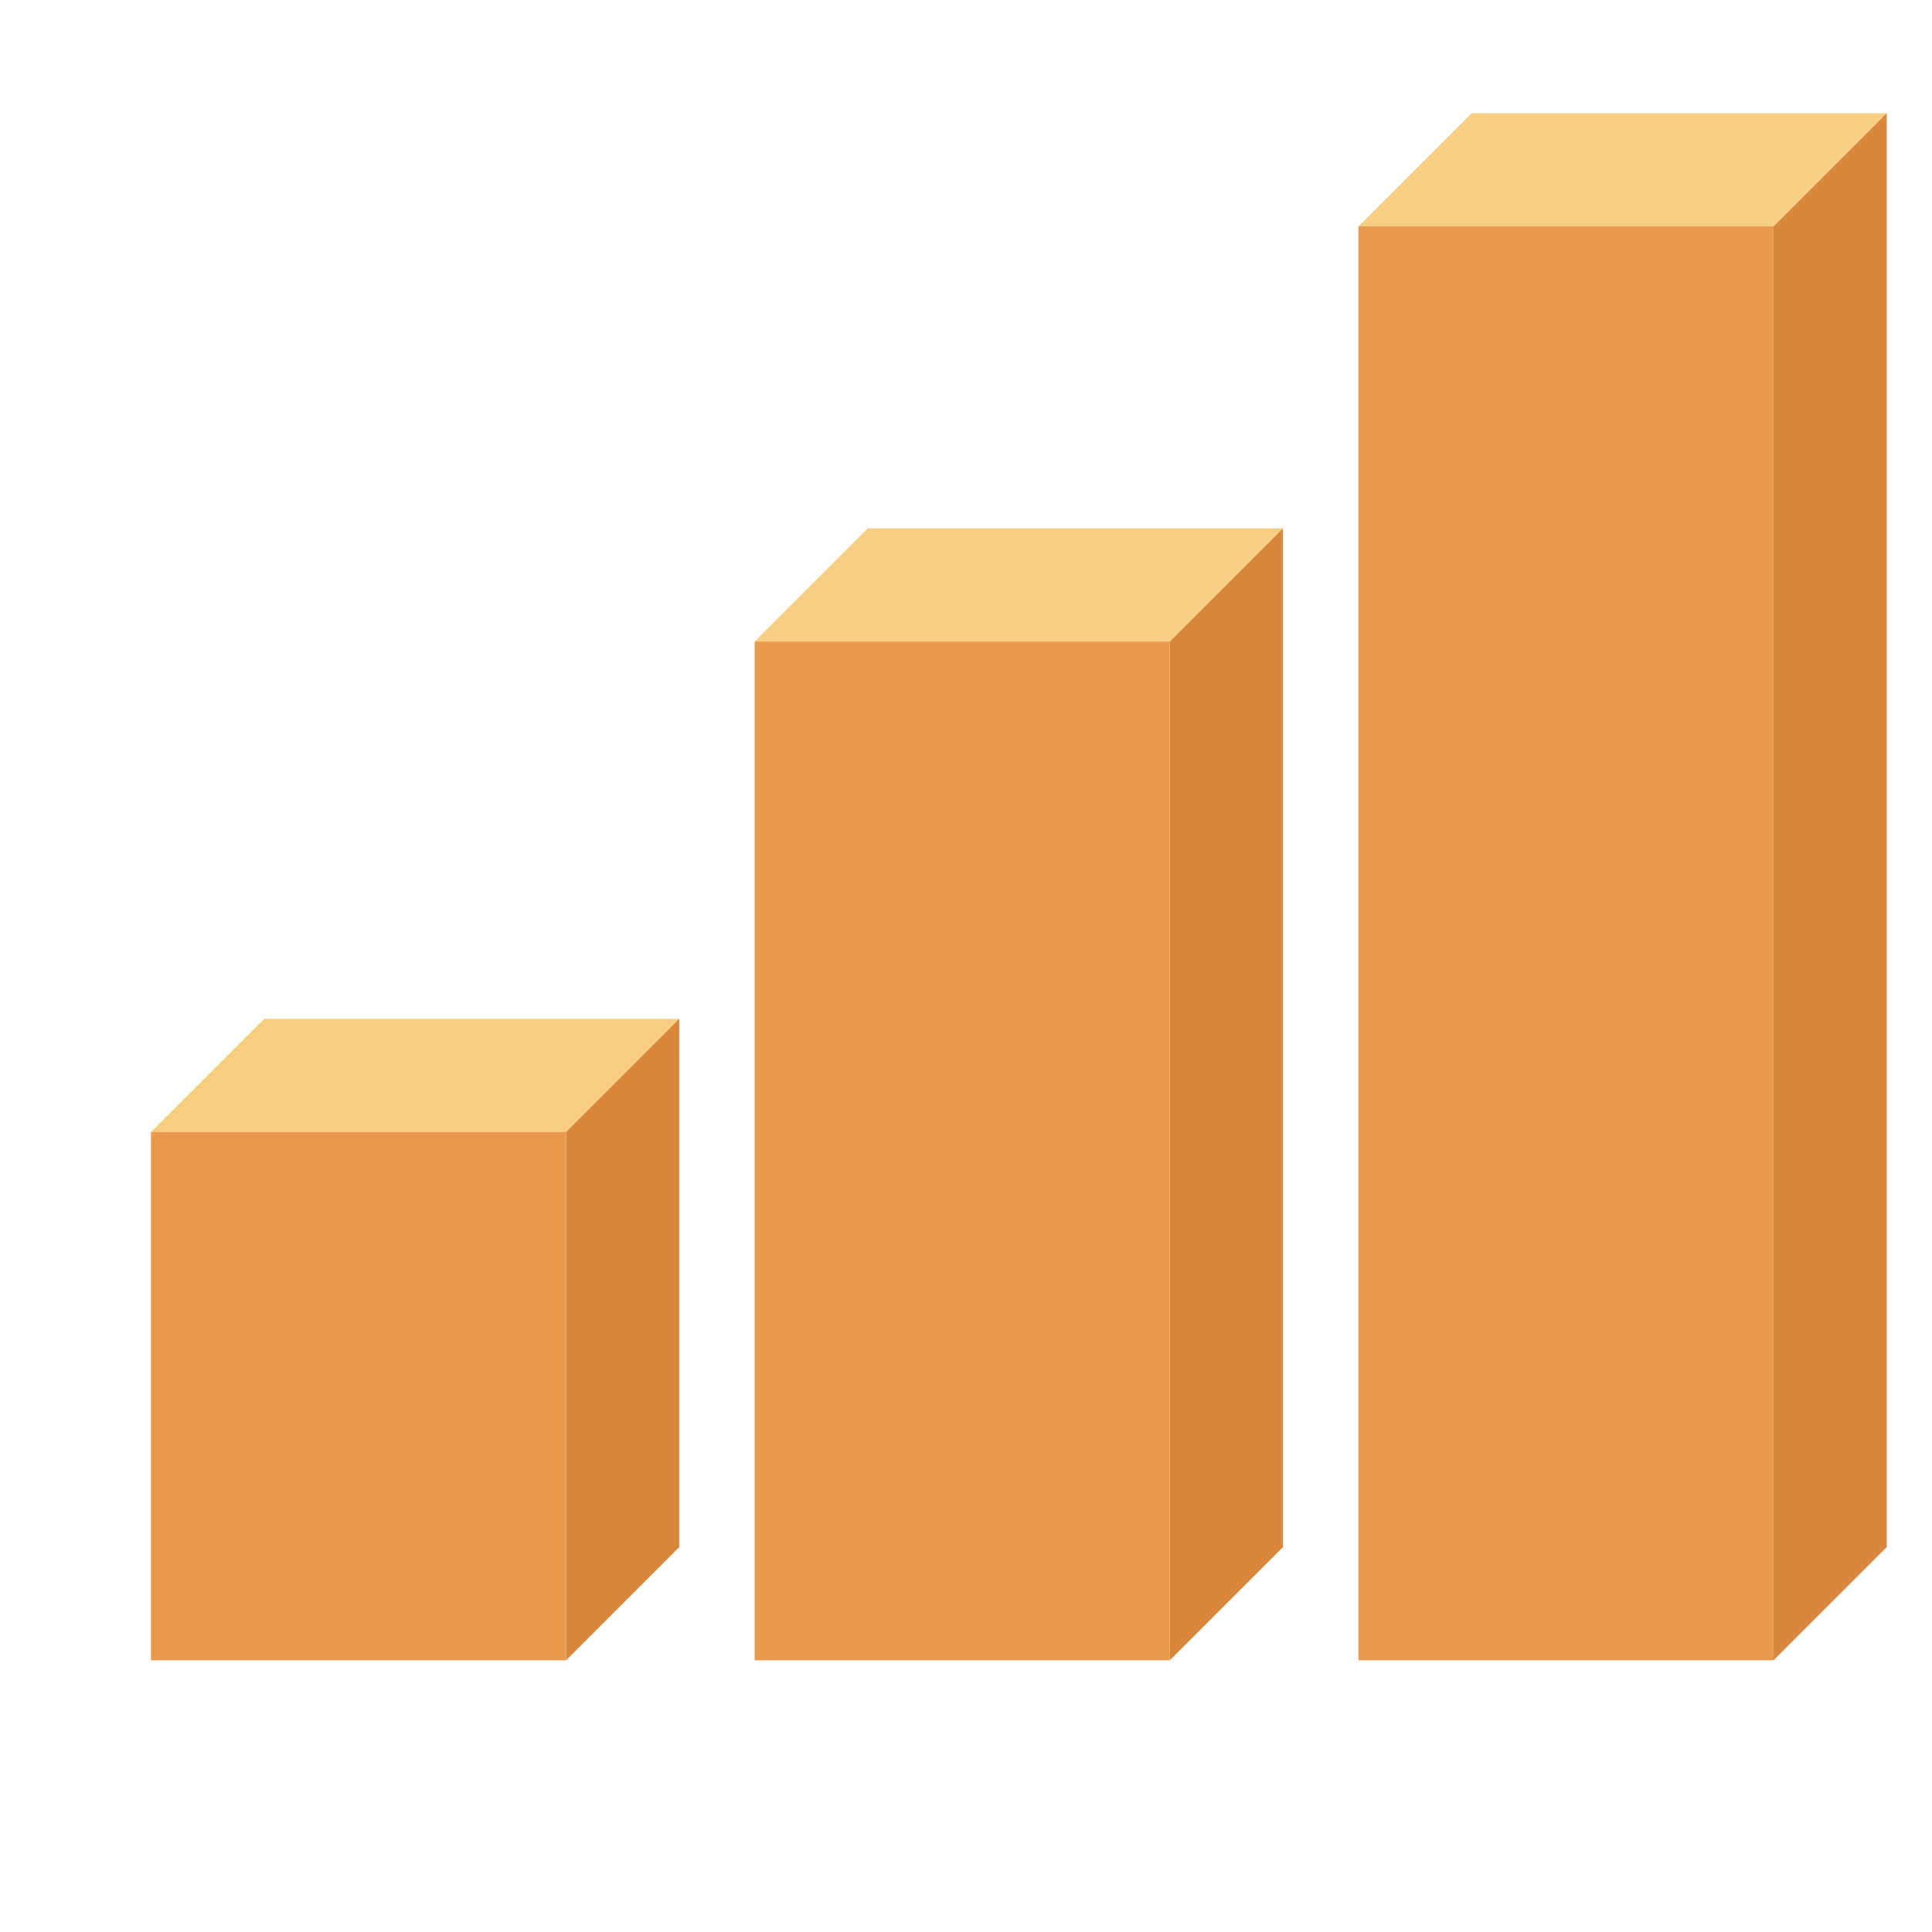
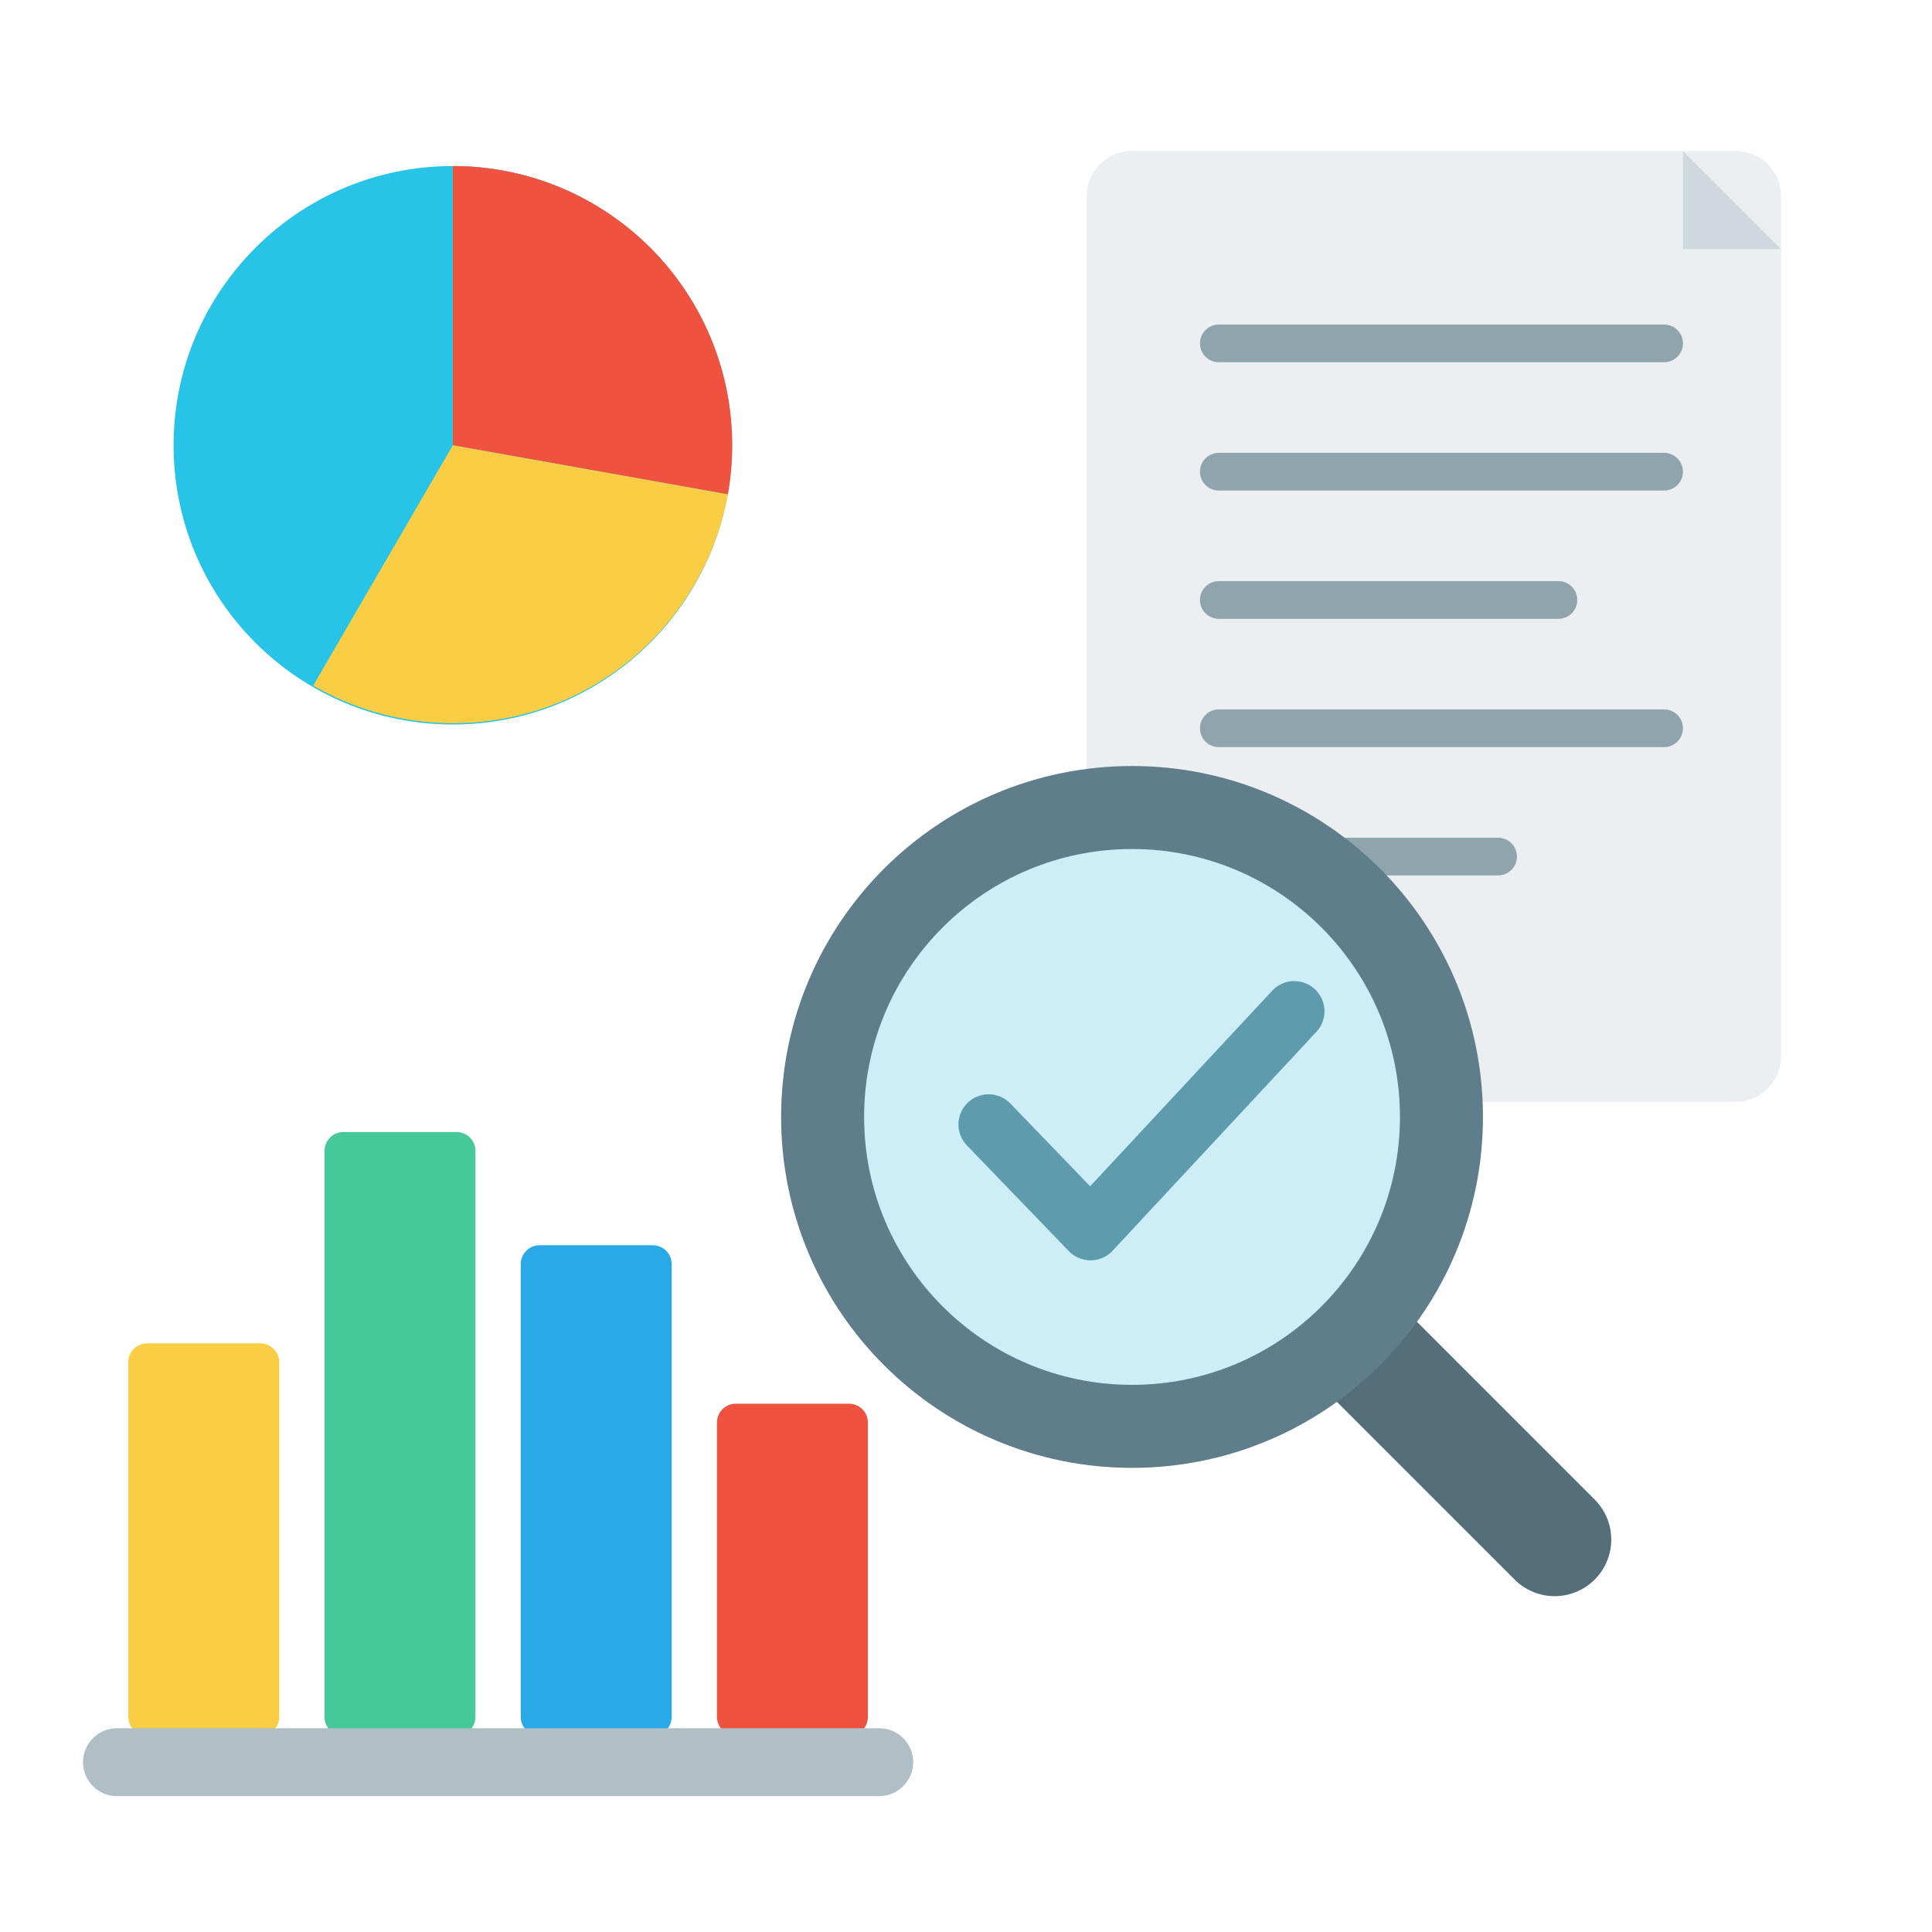
<svg xmlns="http://www.w3.org/2000/svg" viewBox="0 0 512 512">
-   <polygon points="40,300 150,300 180,270 70,270" fill="#F7CE83" />
-   <polygon points="150,300 180,270 180,410 150,440" fill="#D9863B" />
-   <rect x="40" y="300" width="110" height="140" fill="#EA9A4D" />
-   <polygon points="200,170 310,170 340,140 230,140" fill="#F7CE83" />
-   <polygon points="310,170 340,140 340,410 310,440" fill="#D9863B" />
-   <rect x="200" y="170" width="110" height="270" fill="#EA9A4D" />
-   <polygon points="360,60 470,60 500,30 390,30" fill="#F7CE83" />
-   <polygon points="470,60 500,30 500,410 470,440" fill="#D9863B" />
-   <rect x="360" y="60" width="110" height="380" fill="#EA9A4D" />
+   <rect x="288" y="40" width="184" height="252" rx="12" fill="#ECEFF1" />
+   <polygon points="446,40 472,66 446,66" fill="#CFD8DC" />
+   <g fill="#90A4AE">
+     <rect x="318" y="86" width="128" height="10" rx="5" />
+     <rect x="318" y="120" width="128" height="10" rx="5" />
+     <rect x="318" y="154" width="100" height="10" rx="5" />
+     <rect x="318" y="188" width="128" height="10" rx="5" />
+     <rect x="318" y="222" width="84" height="10" rx="5" />
+   </g>
+   <circle cx="120" cy="118" r="74" fill="#27C4E8" />
+   <path d="M120 118 L120 44 A74 74 0 0 1 192.9 131 Z" fill="#EF5340" />
+   <path d="M120 118 L192.9 131 A74 74 0 0 1 83 181.7 Z" fill="#F9CE45" />
+   <rect x="34" y="356" width="40" height="104" rx="5" fill="#F9CE45" />
+   <rect x="86" y="300" width="40" height="160" rx="5" fill="#45C99A" />
+   <rect x="138" y="330" width="40" height="130" rx="5" fill="#29A9E8" />
+   <rect x="190" y="372" width="40" height="88" rx="5" fill="#EF5340" />
+   <rect x="22" y="458" width="220" height="18" rx="9" fill="#B0BEC5" />
+   <line x1="352" y1="348" x2="412" y2="408" stroke="#546E7A" stroke-width="30" stroke-linecap="round" />
+   <circle cx="300" cy="296" r="82" fill="#CDEEF7" stroke="#607D8B" stroke-width="22" />
+   <path d="M262 298 L289 326 L343 268" fill="none" stroke="#5E9CAD" stroke-width="16" stroke-linecap="round" stroke-linejoin="round" />
</svg>
